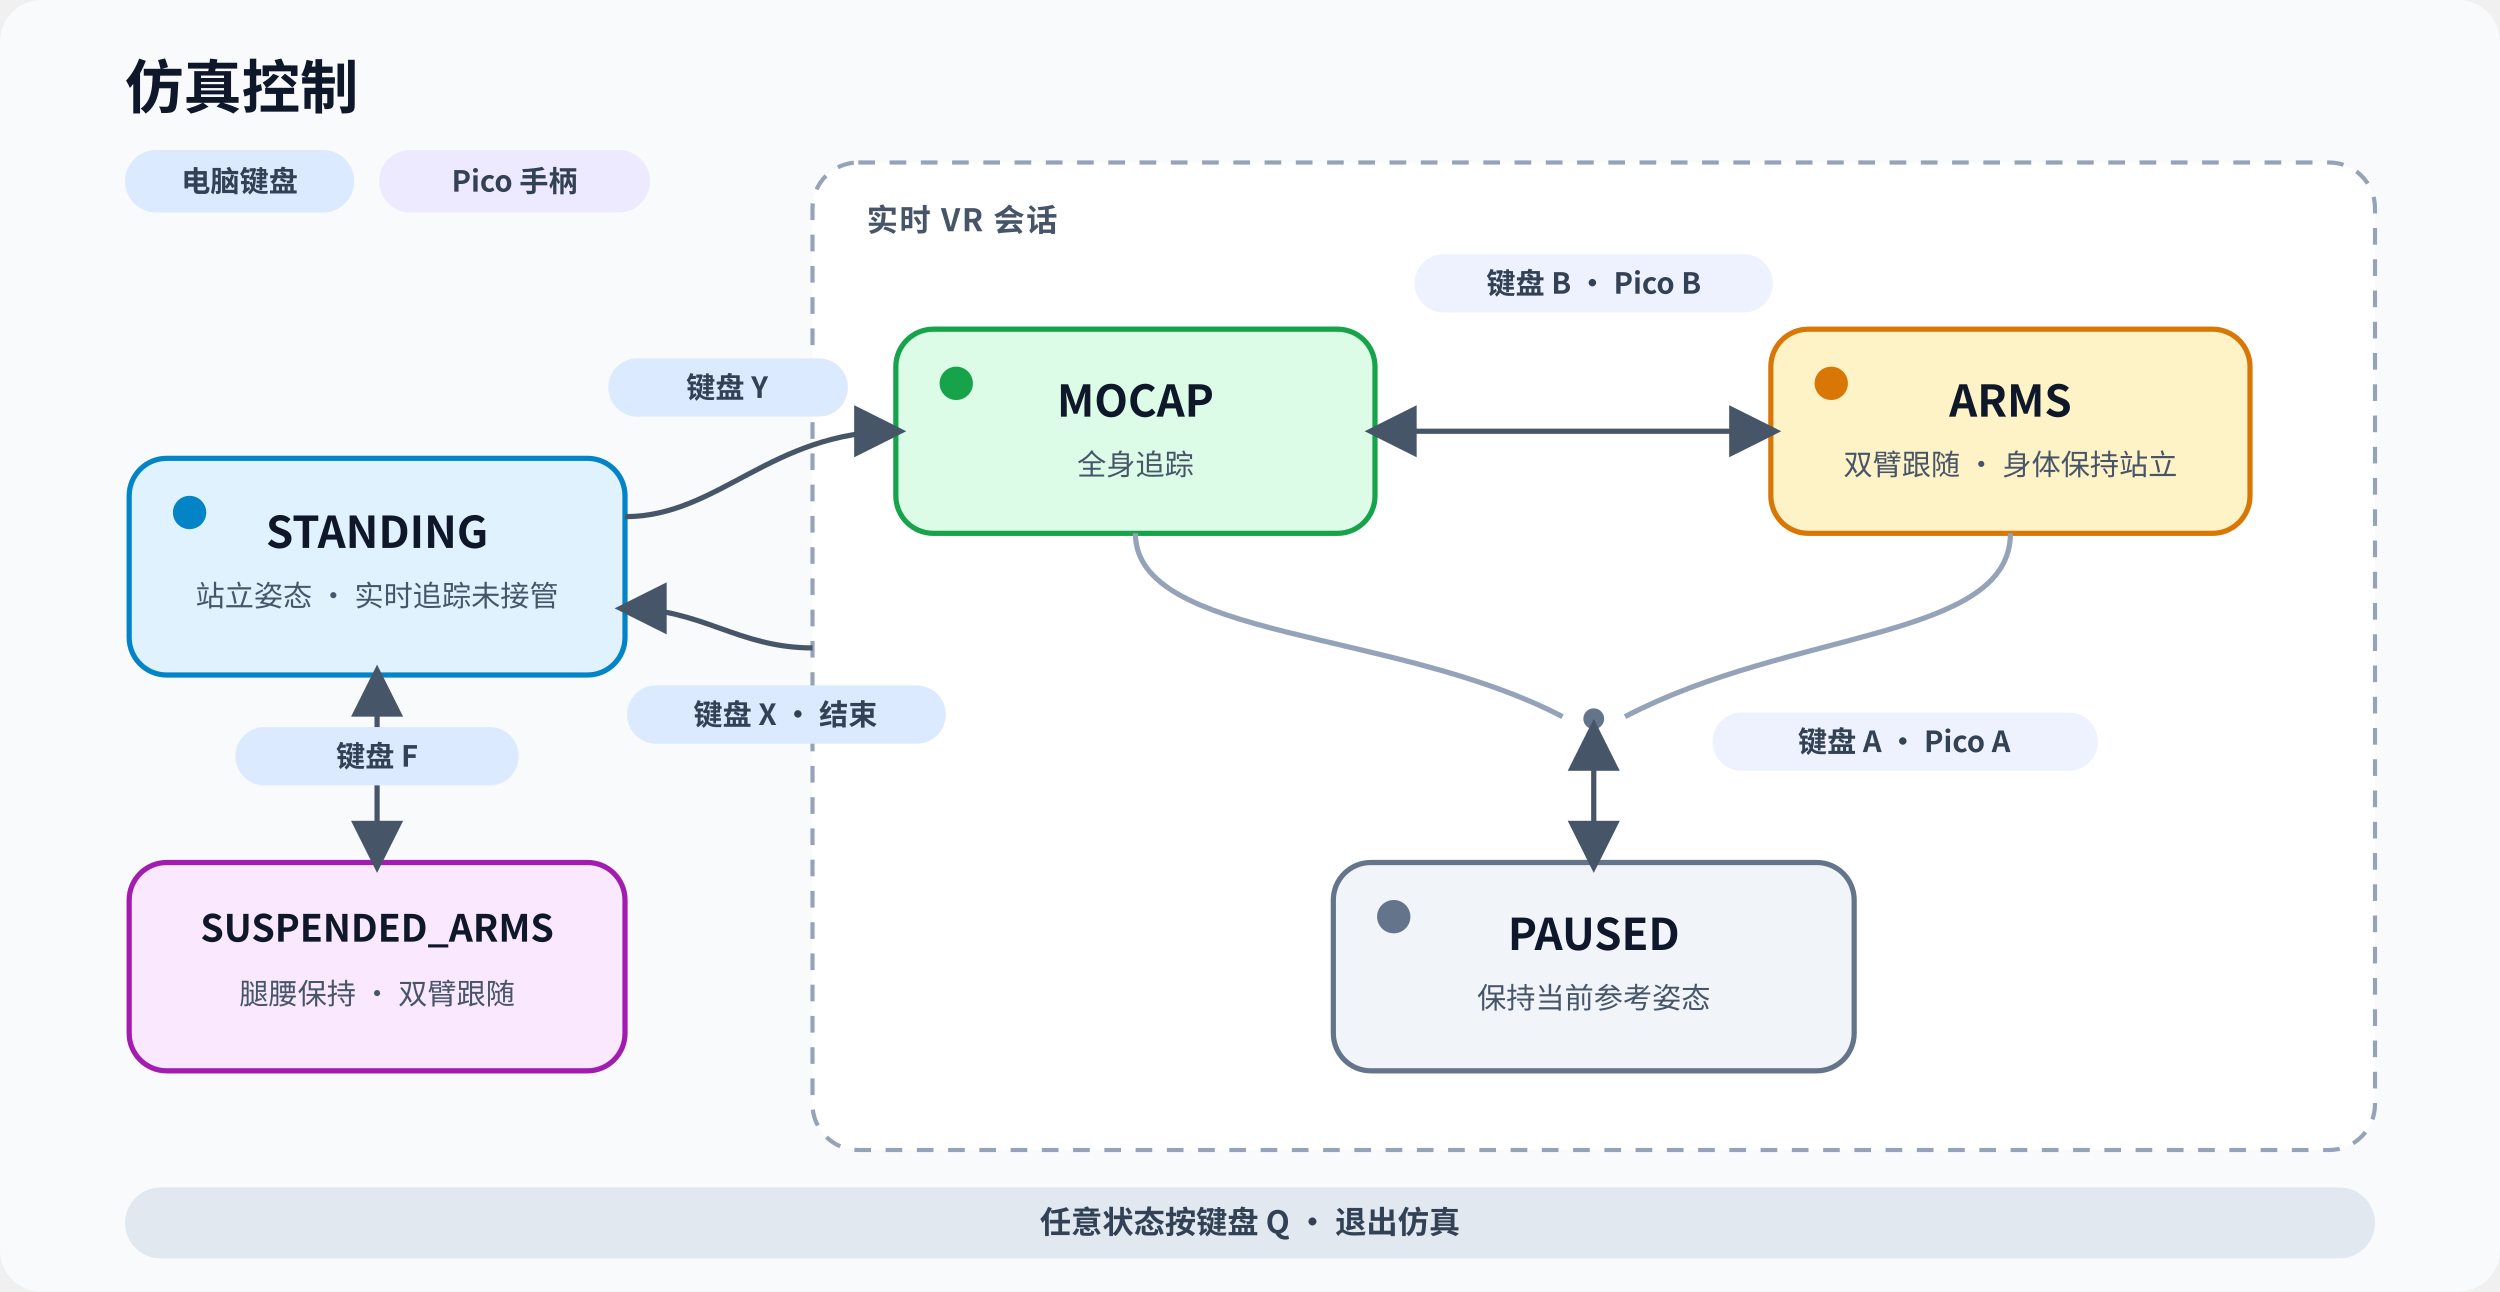
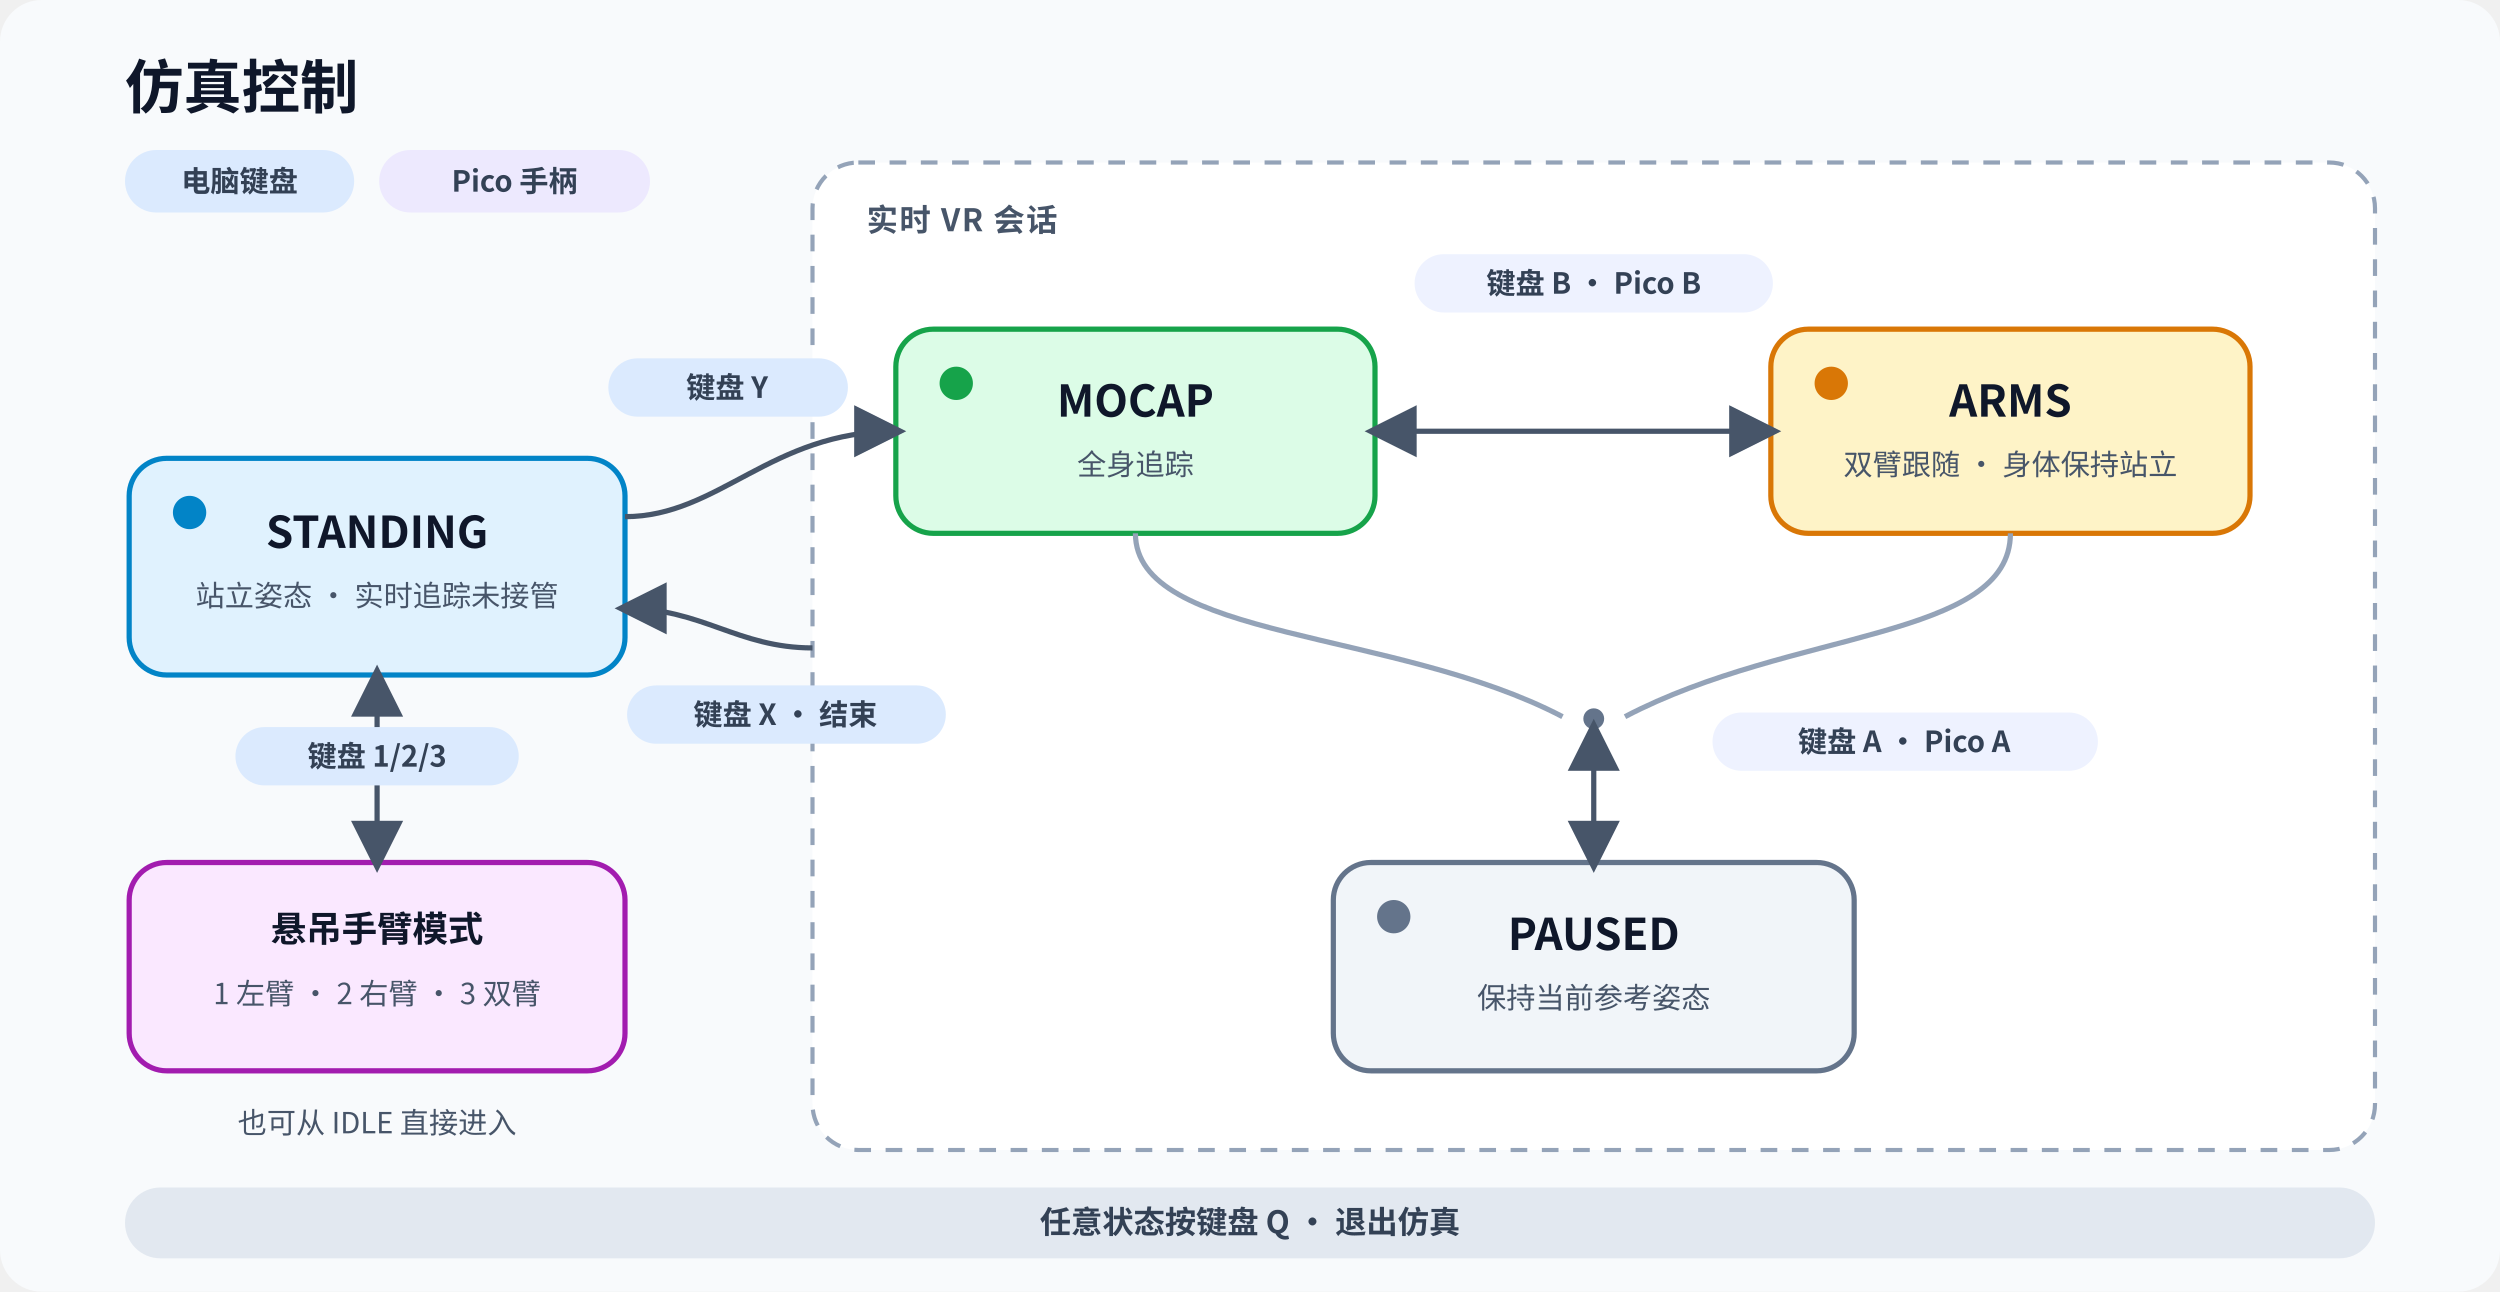
<svg xmlns="http://www.w3.org/2000/svg" width="1200" height="620" viewBox="0 0 1200 620" role="img" aria-labelledby="title desc">
  <defs>
    <marker id="arrow" markerWidth="10" markerHeight="10" refX="8" refY="5" orient="auto-start-reverse">
      <path d="M0,0 L10,5 L0,10 Z" fill="#475569" />
    </marker>
    <style>
      text { font-family: "Noto Sans CJK SC", "Microsoft YaHei", Arial, sans-serif; }
      .title { font-size: 28px; font-weight: 700; fill: #0f172a; }
      .group-label { font-size: 15px; font-weight: 700; fill: #475569; letter-spacing: .05em; }
      .state-title { font-size: 21px; font-weight: 700; fill: #0f172a; }
      .state-copy { font-size: 14px; fill: #475569; }
      .label { font-size: 14px; font-weight: 600; fill: #334155; }
      .hint { font-size: 15px; font-weight: 600; fill: #334155; }
      .arrow { fill: none; stroke: #475569; stroke-width: 2.5; marker-end: url(#arrow); }
      .both { fill: none; stroke: #475569; stroke-width: 2.5; marker-start: url(#arrow); marker-end: url(#arrow); }
      .branch { fill: none; stroke: #94a3b8; stroke-width: 2.5; }
    </style>
  </defs>
  <rect width="1200" height="620" rx="20" fill="#f8fafc" />
  <text x="60" y="52" class="title">仿真控制</text>
  <rect x="60" y="72" width="110" height="30" rx="15" fill="#dbeafe" />
  <text x="115" y="92" class="label" text-anchor="middle">电脑键盘</text>
  <rect x="182" y="72" width="130" height="30" rx="15" fill="#ede9fe" />
  <text x="247" y="92" class="label" text-anchor="middle">Pico 手柄</text>
  <rect x="390" y="78" width="750" height="474" rx="22" fill="#ffffff" stroke="#94a3b8" stroke-width="2" stroke-dasharray="8 7" />
  <text x="416" y="111" class="group-label">实时 VR 会话</text>
  <rect x="62" y="220" width="238" height="104" rx="18" fill="#e0f2fe" stroke="#0284c7" stroke-width="2.5" />
  <circle cx="91" cy="246" r="8" fill="#0284c7" />
  <text x="181" y="263" class="state-title" text-anchor="middle">STANDING</text>
  <text x="181" y="291" class="state-copy" text-anchor="middle">站立姿态 · 实时追踪未接管</text>
  <rect x="62" y="414" width="238" height="100" rx="18" fill="#fae8ff" stroke="#a21caf" stroke-width="2.5" />
-   <text x="181" y="452" class="state-title" text-anchor="middle" style="font-size:18px">SUSPENDED_ARMS</text>
-   <text x="181" y="482" class="state-copy" text-anchor="middle">腿腰保持 · 双臂跟随</text>
+   <text x="181" y="452" class="state-title" text-anchor="middle" style="font-size:17px">悬吊手臂模式</text>
+   <text x="181" y="482" class="state-copy" text-anchor="middle">1 左臂 · 2 右臂 · 3 双臂</text>
  <rect x="430" y="158" width="230" height="98" rx="18" fill="#dcfce7" stroke="#16a34a" stroke-width="2.5" />
  <circle cx="459" cy="184" r="8" fill="#16a34a" />
  <text x="545" y="200" class="state-title" text-anchor="middle">MOCAP</text>
  <text x="545" y="228" class="state-copy" text-anchor="middle">全身追踪</text>
  <rect x="850" y="158" width="230" height="98" rx="18" fill="#fef3c7" stroke="#d97706" stroke-width="2.5" />
  <circle cx="879" cy="184" r="8" fill="#d97706" />
  <text x="965" y="200" class="state-title" text-anchor="middle">ARMS</text>
  <text x="965" y="228" class="state-copy" text-anchor="middle">双臂跟随 · 身体保持站立</text>
  <rect x="640" y="414" width="250" height="100" rx="18" fill="#f1f5f9" stroke="#64748b" stroke-width="2.5" />
  <circle cx="669" cy="440" r="8" fill="#64748b" />
  <text x="765" y="456" class="state-title" text-anchor="middle">PAUSED</text>
  <text x="765" y="484" class="state-copy" text-anchor="middle">保持当前参考姿态</text>
  <path d="M300 248 C345 248 370 207 430 207" class="arrow" />
  <rect x="292" y="172" width="115" height="28" rx="14" fill="#dbeafe" />
  <text x="349" y="191" class="label" text-anchor="middle">键盘 Y</text>
  <path d="M181 324 L181 414" class="both" />
  <rect x="113" y="349" width="136" height="28" rx="14" fill="#dbeafe" />
-   <text x="181" y="368" class="label" text-anchor="middle">键盘 F</text>
+   <text x="181" y="368" class="label" text-anchor="middle">键盘 1/2/3</text>
+   <text x="181" y="544" class="state-copy" text-anchor="middle">也可从 IDLE 直接进入</text>
  <path d="M390 311 C354 311 337 292 300 292" class="arrow" />
  <rect x="301" y="329" width="153" height="28" rx="14" fill="#dbeafe" />
  <text x="377" y="348" class="label" text-anchor="middle">键盘 X · 结束</text>
  <path d="M660 207 L850 207" class="both" />
  <rect x="679" y="122" width="172" height="28" rx="14" fill="#eef2ff" />
  <text x="765" y="141" class="label" text-anchor="middle">键盘 B · Pico B</text>
  <path d="M545 256 C545 307 670 302 750 344" class="branch" />
  <path d="M965 256 C965 307 860 302 780 344" class="branch" />
  <circle cx="765" cy="345" r="5" fill="#64748b" />
  <path d="M765 350 L765 414" class="both" />
  <rect x="822" y="342" width="185" height="28" rx="14" fill="#eef2ff" />
  <text x="914" y="361" class="label" text-anchor="middle">键盘 A · Pico A</text>
  <rect x="60" y="570" width="1080" height="34" rx="17" fill="#e2e8f0" />
  <text x="600" y="592" class="hint" text-anchor="middle">任意状态按键盘 Q · 退出仿真</text>
</svg>
